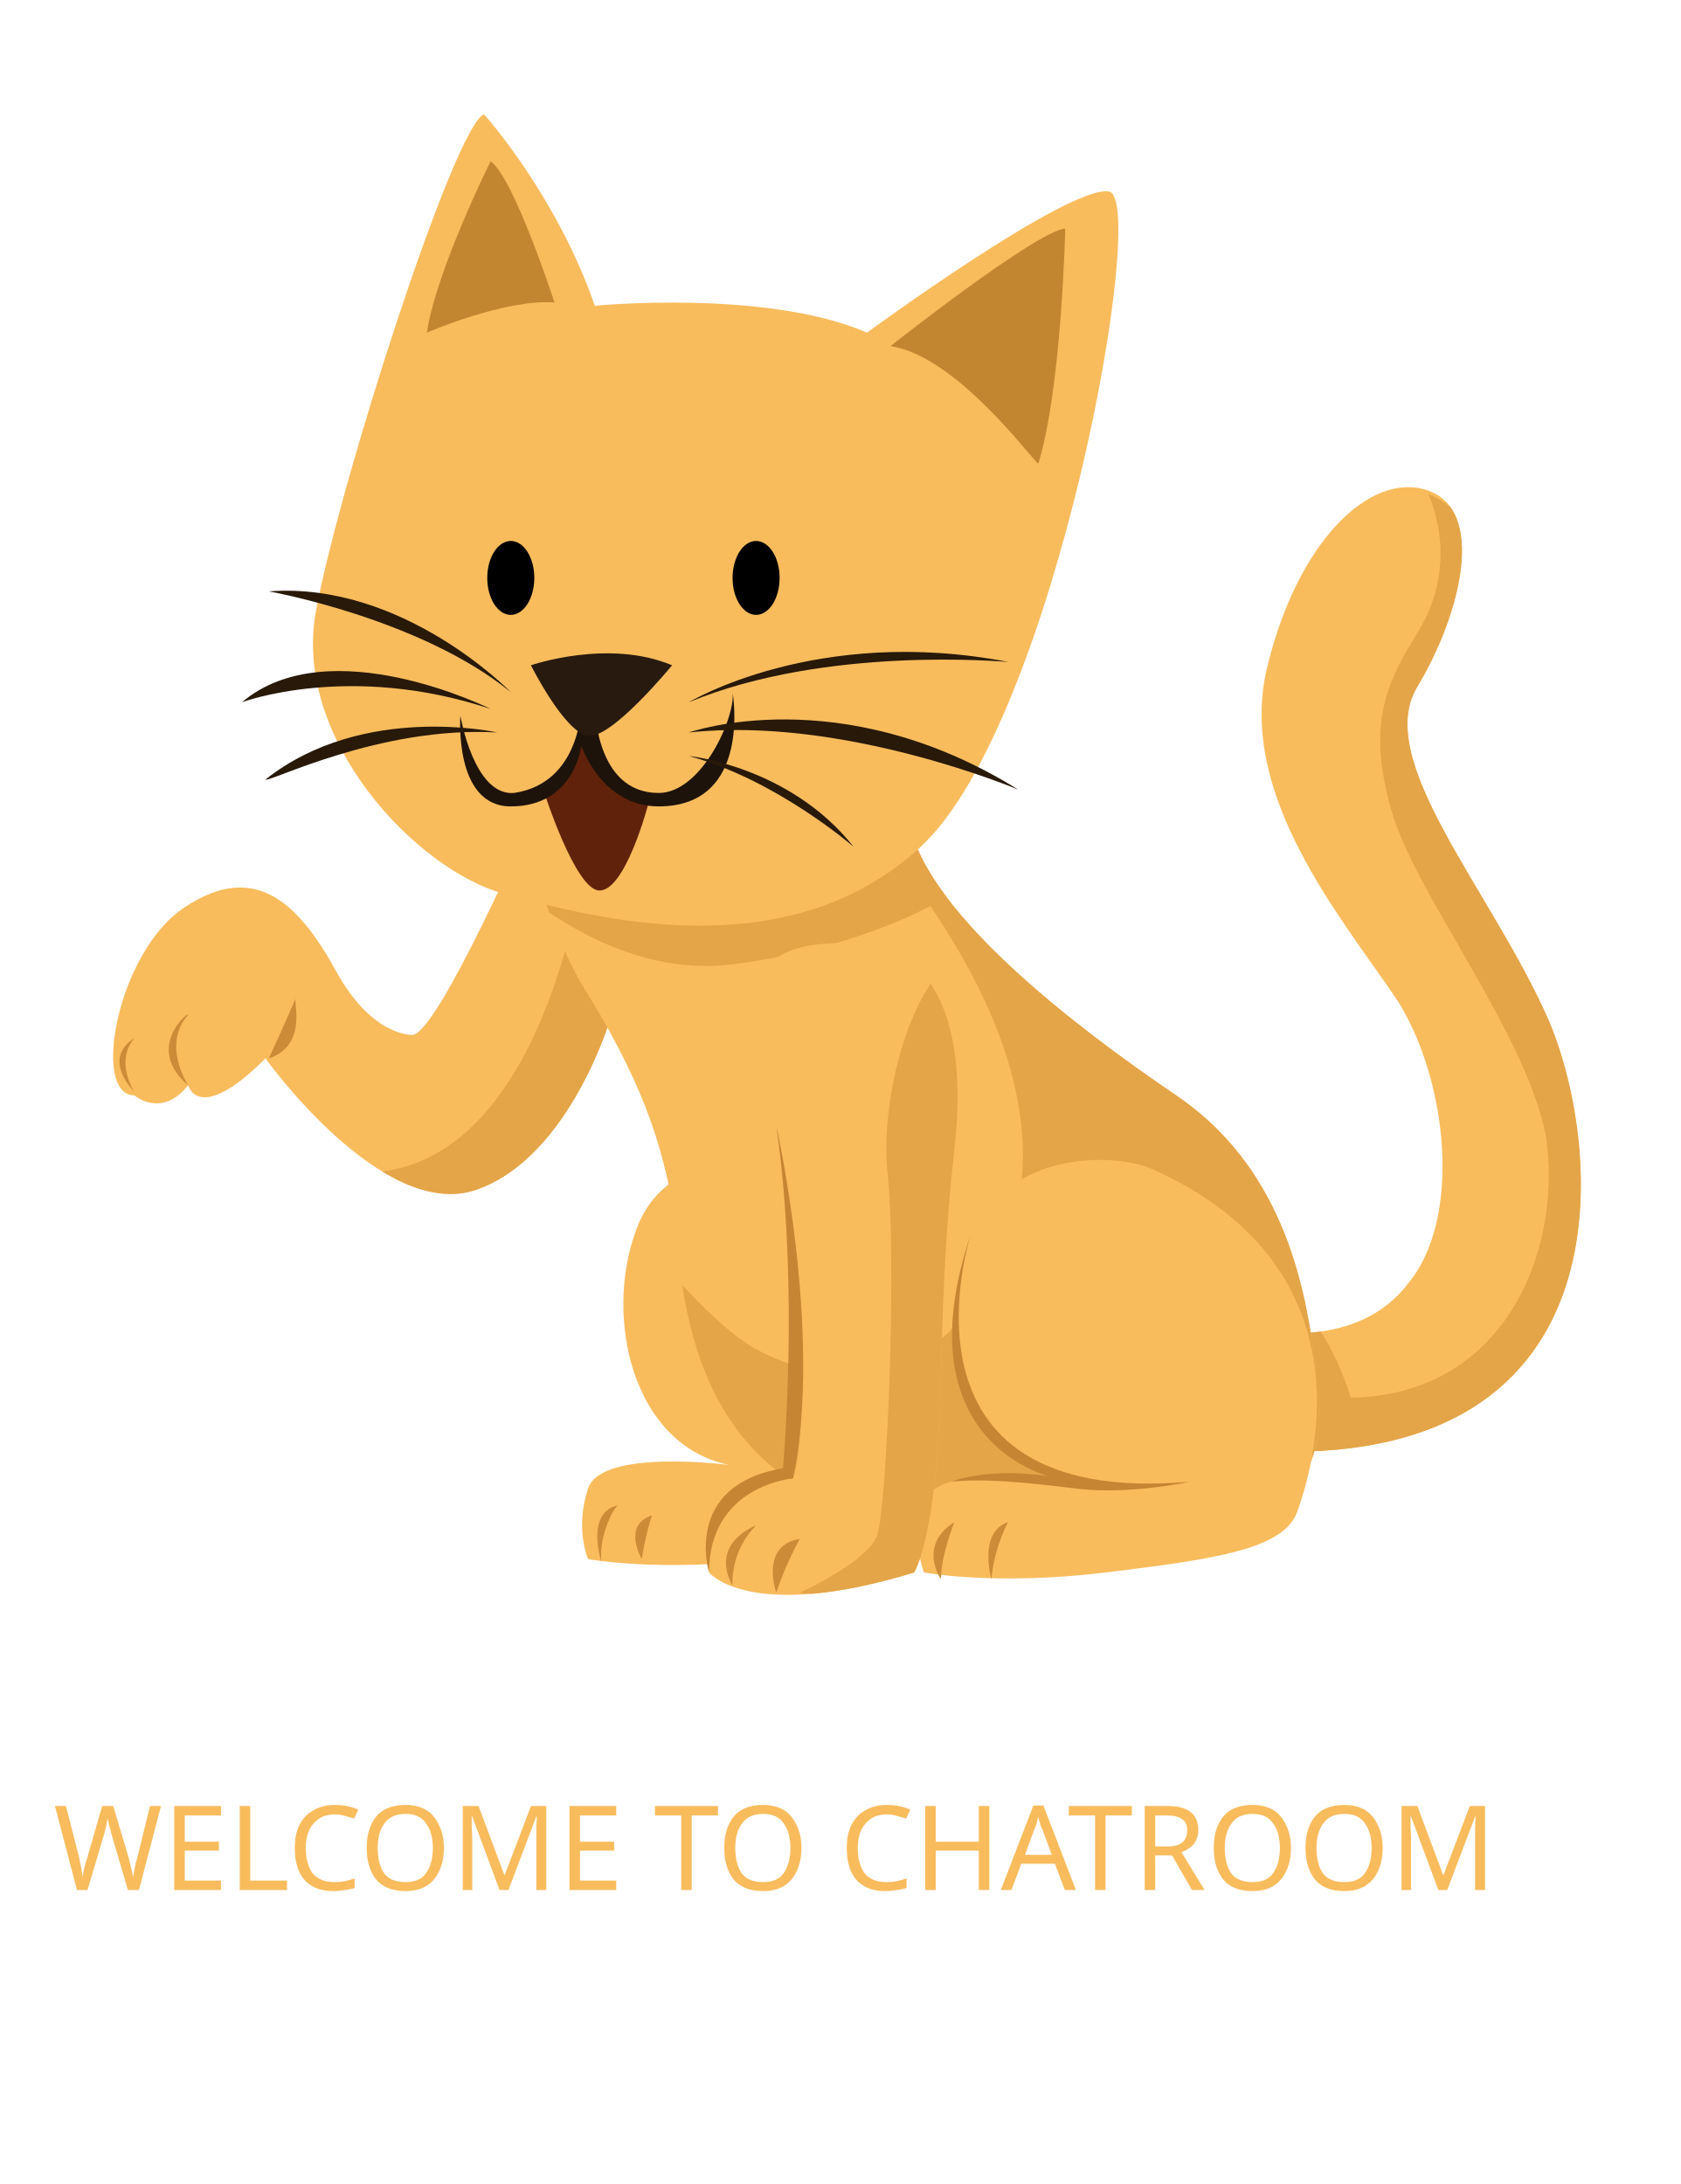
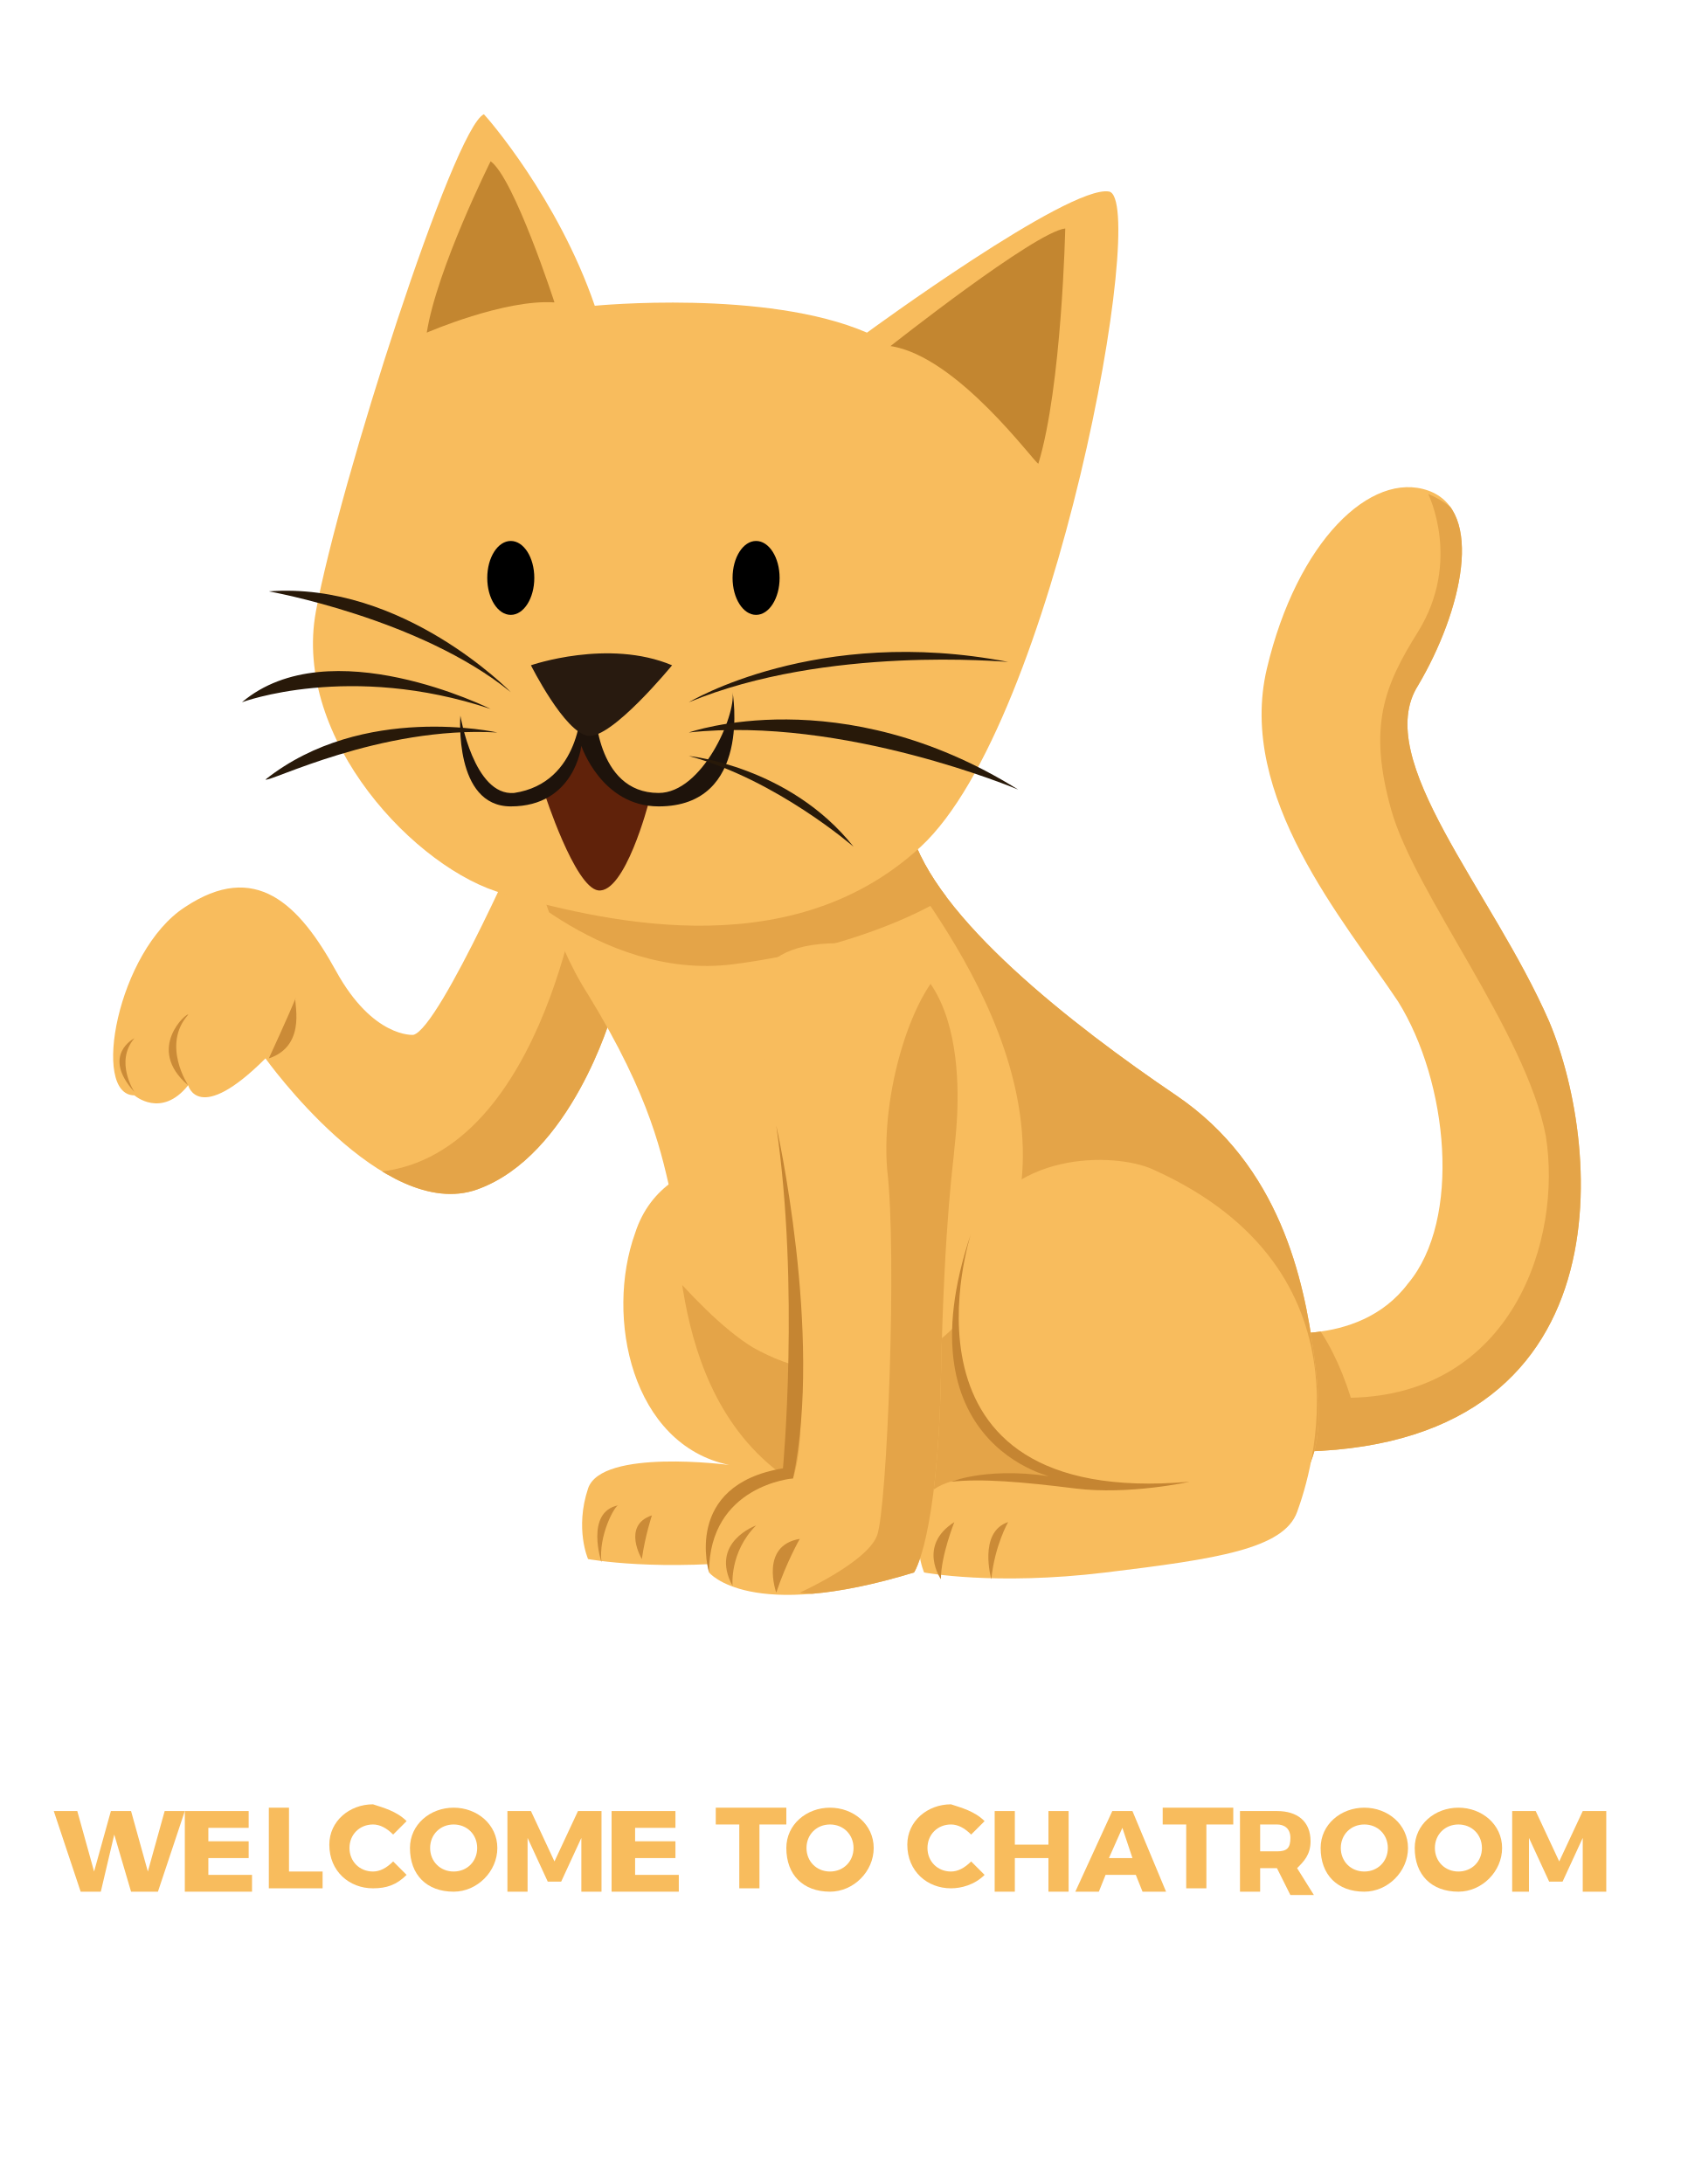
<svg xmlns="http://www.w3.org/2000/svg" xmlns:xlink="http://www.w3.org/1999/xlink" version="1.1" id="Calque_1" x="0px" y="0px" viewBox="0 0 50 65" style="enable-background:new 0 0 50 65;" xml:space="preserve">
  <style type="text/css">
	.st0{fill:#F8BC5D;}
	.st1{fill:#CB8B37;}
	.st2{clip-path:url(#SVGID_4_);fill:#E4A448;}
	.st3{clip-path:url(#SVGID_8_);fill:#E4A448;}
	.st4{clip-path:url(#SVGID_12_);fill:#E4A448;}
	.st5{clip-path:url(#SVGID_14_);fill:#E4A448;}
	.st6{fill:#C38630;}
	.st7{fill:#60220A;}
	.st8{fill:#1E130B;}
	.st9{fill:#281A0F;}
	.st10{fill:#281909;}
	.st11{fill:#C58532;}
	.st12{clip-path:url(#SVGID_16_);fill:#E4A448;}
- 	.st13{font-family:'Montserrat-Bold';}
- 	.st14{font-size:3.5px;}
+ 	.st13{enable-background:new    ;}
</style>
  <g>
    <g>
      <g>
        <path class="st0" d="M24.7,34.8c-1.1-0.5-4.9-0.9-5.8,1.9c-0.9,2.5-0.1,6.3,2.8,6.9c0,0-3.8-0.5-4.2,0.7c-0.4,1.2,0,2.1,0,2.1     s2.1,0.4,5.4,0s5.3-0.7,5.7-1.8C28.9,43.5,31.4,37.7,24.7,34.8z" />
        <path class="st1" d="M17.9,46.5c0,0-0.5-1.5,0.5-1.7C18.3,44.8,17.8,45.7,17.9,46.5z" />
        <path class="st1" d="M19.1,46.4c0,0-0.6-1,0.3-1.3C19.4,45.1,19.2,45.7,19.1,46.4z" />
      </g>
      <g>
        <g>
          <path id="SVGID_1_" class="st0" d="M37.5,39.6c0,0,2.9,0.6,4.4-1.4c1.6-1.9,1.2-6-0.3-8.4c-1.6-2.4-4.8-6.1-3.9-9.9      s3.1-5.9,4.8-5.3s1,3.6-0.3,5.8c-1.4,2.2,2.2,6.1,3.9,10c1.6,3.8,2.4,13.1-8.2,12.8C27.3,43.1,33.3,39.1,37.5,39.6z" />
        </g>
        <g>
-           <defs>
-             <path id="SVGID_2_" d="M37.5,39.6c0,0,2.9,0.6,4.4-1.4c1.6-1.9,1.2-6-0.3-8.4c-1.6-2.4-4.8-6.1-3.9-9.9s3.1-5.9,4.8-5.3       s1,3.6-0.3,5.8c-1.4,2.2,2.2,6.1,3.9,10c1.6,3.8,2.4,13.1-8.2,12.8C27.3,43.1,33.3,39.1,37.5,39.6z" />
-           </defs>
-           <clipPath id="SVGID_4_">
-             <use xlink:href="#SVGID_2_" style="overflow:visible;" />
-           </clipPath>
-           <path class="st2" d="M42.5,14.7c0,0,1,2-0.3,4.1c-1,1.6-1.5,2.8-0.8,5.3s4,6.6,4.6,9.7c0.5,3.1-1,7.7-5.8,7.8      c-2.6-8.2-10.4-0.4-8.6,1.1c1.8,1.5,7.6,1.5,9.2,1.1c1.6-0.3,5.6-1.5,6.2-5s0.6-8.5-1.3-10.7c-1.9-2.2-4.1-4.6-3.3-6.4      C43.3,19.9,45.5,16,42.5,14.7z" />
+           <g>
+             <defs>
+               <path id="SVGID_2_" d="M37.5,39.6c0,0,2.9,0.6,4.4-1.4c1.6-1.9,1.2-6-0.3-8.4c-1.6-2.4-4.8-6.1-3.9-9.9s3.1-5.9,4.8-5.3        s1,3.6-0.3,5.8c-1.4,2.2,2.2,6.1,3.9,10c1.6,3.8,2.4,13.1-8.2,12.8C27.3,43.1,33.3,39.1,37.5,39.6z" />
+             </defs>
+             <clipPath id="SVGID_4_">
+               <use xlink:href="#SVGID_2_" style="overflow:visible;" />
+             </clipPath>
+             <path class="st2" d="M42.5,14.7c0,0,1,2-0.3,4.1c-1,1.6-1.5,2.8-0.8,5.3s4,6.6,4.6,9.7c0.5,3.1-1,7.7-5.8,7.8       c-2.6-8.2-10.4-0.4-8.6,1.1c1.8,1.5,7.6,1.5,9.2,1.1c1.6-0.3,5.6-1.5,6.2-5s0.6-8.5-1.3-10.7c-1.9-2.2-4.1-4.6-3.3-6.4       C43.3,19.9,45.5,16,42.5,14.7z" />
+           </g>
        </g>
      </g>
      <g>
        <g>
          <g>
            <path id="SVGID_3_" class="st0" d="M15.8,24.4c0,0-2.7,6.2-3.5,6.4c0,0-1.2,0.1-2.3-1.9S7.6,25.6,5.5,27       c-2,1.3-2.8,5.6-1.5,5.6c0,0,0.8,0.7,1.6-0.3c0,0,0.3,1.2,2.3-0.8c0,0,3.5,4.9,6.3,3.9s4-5.2,4-5.2S19.1,23.4,15.8,24.4z" />
          </g>
          <g>
-             <defs>
-               <path id="SVGID_6_" d="M15.8,24.4c0,0-2.7,6.2-3.5,6.4c0,0-1.2,0.1-2.3-1.9S7.6,25.6,5.5,27c-2,1.3-2.8,5.6-1.5,5.6        c0,0,0.8,0.7,1.6-0.3c0,0,0.3,1.2,2.3-0.8c0,0,3.5,4.9,6.3,3.9s4-5.2,4-5.2S19.1,23.4,15.8,24.4z" />
-             </defs>
-             <clipPath id="SVGID_8_">
-               <use xlink:href="#SVGID_6_" style="overflow:visible;" />
-             </clipPath>
-             <path class="st3" d="M17.3,26.1c0,0-1.2,8.8-6.5,8.8s1.8,1.9,3.8,1s4-3.4,4.3-5.7C19.2,27.8,21.5,24.8,17.3,26.1z" />
+             <g>
+               <defs>
+                 <path id="SVGID_6_" d="M15.8,24.4c0,0-2.7,6.2-3.5,6.4c0,0-1.2,0.1-2.3-1.9S7.6,25.6,5.5,27c-2,1.3-2.8,5.6-1.5,5.6         c0,0,0.8,0.7,1.6-0.3c0,0,0.3,1.2,2.3-0.8c0,0,3.5,4.9,6.3,3.9s4-5.2,4-5.2S19.1,23.4,15.8,24.4z" />
+               </defs>
+               <clipPath id="SVGID_8_">
+                 <use xlink:href="#SVGID_6_" style="overflow:visible;" />
+               </clipPath>
+               <path class="st3" d="M17.3,26.1c0,0-1.2,8.8-6.5,8.8s1.8,1.9,3.8,1s4-3.4,4.3-5.7C19.2,27.8,21.5,24.8,17.3,26.1z" />
+             </g>
          </g>
        </g>
        <path class="st1" d="M8,31.5c0,0,0.6-1.3,0.8-1.8C8.7,29.7,9.2,31.1,8,31.5z" />
        <path class="st1" d="M5.6,32.3c0,0-0.8-1.2,0-2.1C5.6,30.1,4.3,31.2,5.6,32.3z" />
        <path class="st1" d="M4,32.5c0,0-0.6-0.9,0-1.6C4,30.9,3,31.4,4,32.5z" />
      </g>
      <g>
        <g>
          <path id="SVGID_5_" class="st0" d="M15.8,25.4c0,0,0.6,2.5,1.7,4.2c1.9,3.1,2.2,4.8,2.5,6.1s-0.1,7.5,5.3,9.2s11.6,0.5,12.8-0.3      c1.2-0.8,1.3-2.1,1-4.3s-1-5.6-4.1-7.7s-7.2-5.3-7.9-7.9C26.3,22.2,14.9,20.5,15.8,25.4z" />
        </g>
        <g>
-           <defs>
-             <path id="SVGID_10_" d="M15.8,25.4c0,0,0.6,2.5,1.7,4.2c1.9,3.1,2.2,4.8,2.5,6.1s-0.1,7.5,5.3,9.2s11.6,0.5,12.8-0.3       c1.2-0.8,1.3-2.1,1-4.3s-1-5.6-4.1-7.7s-7.2-5.3-7.9-7.9C26.3,22.2,14.9,20.5,15.8,25.4z" />
-           </defs>
-           <clipPath id="SVGID_12_">
-             <use xlink:href="#SVGID_10_" style="overflow:visible;" />
-           </clipPath>
-           <path class="st4" d="M18.3,35.8c0,0,2.3,3.2,4.1,4.3c2.3,1.3,5.4,1.2,7.2-2.3c2.9-5.5-2.6-11.6-3.2-12.7      c-0.6-1,10.7,5.1,12.1,11s2.7,7.8-1.7,9.3S25.7,47,22.4,44.7s-3.6-2.6-3.9-3.6C18.4,40.2,18.6,36.5,18.3,35.8z" />
+           <g>
+             <defs>
+               <path id="SVGID_10_" d="M15.8,25.4c0,0,0.6,2.5,1.7,4.2c1.9,3.1,2.2,4.8,2.5,6.1s-0.1,7.5,5.3,9.2s11.6,0.5,12.8-0.3        c1.2-0.8,1.3-2.1,1-4.3s-1-5.6-4.1-7.7s-7.2-5.3-7.9-7.9C26.3,22.2,14.9,20.5,15.8,25.4z" />
+             </defs>
+             <clipPath id="SVGID_12_">
+               <use xlink:href="#SVGID_10_" style="overflow:visible;" />
+             </clipPath>
+             <path class="st4" d="M18.3,35.8c0,0,2.3,3.2,4.1,4.3c2.3,1.3,5.4,1.2,7.2-2.3c2.9-5.5-2.6-11.6-3.2-12.7       c-0.6-1,10.7,5.1,12.1,11s2.7,7.8-1.7,9.3S25.7,47,22.4,44.7s-3.6-2.6-3.9-3.6C18.4,40.2,18.6,36.5,18.3,35.8z" />
+           </g>
        </g>
        <g>
-           <defs>
-             <path id="SVGID_13_" d="M15.8,25.4c0,0,0.6,2.5,1.7,4.2c1.9,3.1,2.2,4.8,2.5,6.1s-0.1,7.5,5.3,9.2s11.6,0.5,12.8-0.3       c1.2-0.8,1.3-2.1,1-4.3s-1-5.6-4.1-7.7s-7.2-5.3-7.9-7.9C26.3,22.2,14.9,20.5,15.8,25.4z" />
-           </defs>
-           <clipPath id="SVGID_14_">
-             <use xlink:href="#SVGID_13_" style="overflow:visible;" />
-           </clipPath>
-           <path class="st5" d="M14.6,25.7c0,0,3.2,3.5,7.2,3s8.8-2.4,8.5-5.1C30.1,21.1,14.6,20.5,14.6,25.7z" />
+           <g>
+             <defs>
+               <path id="SVGID_13_" d="M15.8,25.4c0,0,0.6,2.5,1.7,4.2c1.9,3.1,2.2,4.8,2.5,6.1s-0.1,7.5,5.3,9.2s11.6,0.5,12.8-0.3        c1.2-0.8,1.3-2.1,1-4.3s-1-5.6-4.1-7.7s-7.2-5.3-7.9-7.9C26.3,22.2,14.9,20.5,15.8,25.4z" />
+             </defs>
+             <clipPath id="SVGID_14_">
+               <use xlink:href="#SVGID_13_" style="overflow:visible;" />
+             </clipPath>
+             <path class="st5" d="M14.6,25.7c0,0,3.2,3.5,7.2,3s8.8-2.4,8.5-5.1C30.1,21.1,14.6,20.5,14.6,25.7z" />
+           </g>
        </g>
      </g>
      <path class="st1" d="M31.7,44.1c0,0,2.7,0.1,3.7,0C35.4,44.1,33,44.6,31.7,44.1z" />
      <g>
        <g>
          <g>
            <path id="SVGID_7_" class="st0" d="M17.7,9.1c0,0,5.1-0.5,8.1,0.8c0,0,6-4.4,7.2-4.2c1.2,0.2-1.6,15.8-5.6,19.5       s-9.8,2.1-12.4,1.4S8.7,22,9.4,18.2s4.1-14.4,5-14.8C14.5,3.5,16.6,5.9,17.7,9.1z" />
          </g>
        </g>
        <path class="st6" d="M26.5,10.3c0,0,4.3-3.4,5.2-3.5c0,0-0.1,4.7-0.8,7C30.8,13.8,28.5,10.6,26.5,10.3z" />
        <path class="st6" d="M16.5,9c0,0-1.2-3.7-1.9-4.2c0,0-1.6,3.2-1.9,5.1C12.7,9.9,15,8.9,16.5,9z" />
        <g>
          <path class="st7" d="M16.2,23.6c0,0,0.9,2.8,1.6,2.9c0.8,0.1,1.5-2.6,1.5-2.6s-1.6-0.1-1.9-2.1C17.4,21.8,17.1,23.4,16.2,23.6z" />
-           <path class="st8" d="M17.7,21c0,0,0,2.6,1.9,2.6c1.3,0,2.3-2.3,2.2-3c0,0,0.6,3.4-2.2,3.4c-1.7,0-2.3-1.8-2.3-1.8      S17.1,24,15.2,24c-1.7,0-1.5-2.7-1.5-2.7s0.4,2.4,1.6,2.3c2-0.3,2-2.6,2-2.6S17.7,21,17.7,21z" />
+           <path class="st8" d="M17.7,21c0,0,0,2.6,1.9,2.6c1.3,0,2.3-2.3,2.2-3c0,0,0.6,3.4-2.2,3.4c-1.7,0-2.3-1.8-2.3-1.8      S17.1,24,15.2,24c-1.7,0-1.5-2.7-1.5-2.7s0.4,2.4,1.6,2.3c2-0.3,2-2.6,2-2.6L17.7,21z" />
          <path class="st9" d="M15.8,19.8c0,0,2.3-0.8,4.2,0c0,0-1.8,2.2-2.5,2.1S15.8,19.8,15.8,19.8z" />
          <path class="st10" d="M20.5,20.9c0,0,3.8-2.3,9.5-1.2C29.9,19.7,24.6,19.2,20.5,20.9z" />
          <path class="st10" d="M20.5,21.8c0,0,4.5-1.6,9.8,1.7C30.3,23.5,25.1,21.3,20.5,21.8z" />
          <path class="st10" d="M20.5,22.5c0,0,3,0.3,4.9,2.7C25.4,25.2,23.1,23.2,20.5,22.5z" />
          <path class="st10" d="M15.2,20.6c0,0-3.2-3.3-7.2-3C8,17.6,12.5,18.4,15.2,20.6z" />
          <path class="st10" d="M14.6,21.1c0,0-4.8-2.4-7.4-0.2C7.2,20.9,10.4,19.7,14.6,21.1z" />
          <path class="st10" d="M14.8,21.8c0,0-4-0.9-6.9,1.4C8,23.3,11.3,21.6,14.8,21.8z" />
          <ellipse cx="15.2" cy="17.2" rx="0.7" ry="1.1" />
          <ellipse cx="22.5" cy="17.2" rx="0.7" ry="1.1" />
        </g>
      </g>
      <g>
        <g>
          <g>
            <path id="SVGID_9_" class="st0" d="M34.3,34.8c-1.1-0.5-4.4-0.6-5.4,2.1c-1.2,3.3-0.1,6.5,2.8,7.1c0,0-3.8-0.5-4.2,0.7       s0,2.1,0,2.1s2.1,0.4,5.4,0s5.3-0.7,5.7-1.8S41,37.8,34.3,34.8z" />
          </g>
        </g>
        <path class="st1" d="M28,47c0,0-0.7-1,0.4-1.7C28.4,45.3,28,46.3,28,47z" />
        <path class="st1" d="M29.5,47c0,0-0.4-1.4,0.5-1.7C30,45.3,29.6,46,29.5,47z" />
        <path class="st11" d="M28.9,36.7c0,0-2.7,8.2,6.5,7.4c0,0-1.8,0.4-3.4,0.2c-1.6-0.2-2.8-0.3-3.7-0.2c0,0,1.2-0.5,3.3-0.1     C31.6,44.1,26.7,43.2,28.9,36.7z" />
      </g>
      <g>
        <g>
          <g>
            <path id="SVGID_11_" class="st0" d="M22.6,30.6c0,0,1.9,10.7,1,13.4c0,0-3-0.1-2.5,2.8c0,0,1.2,1.5,6.1,0c0,0,0.7-1,0.8-5.8       s0.4-6.6,0.4-6.8s0.9-5.8-2.8-6.1S22.5,30,22.6,30.6z" />
          </g>
          <g>
-             <defs>
-               <path id="SVGID_15_" d="M22.6,30.6c0,0,1.9,10.7,1,13.4c0,0-3-0.1-2.5,2.8c0,0,1.2,1.5,6.1,0c0,0,0.7-1,0.8-5.8        s0.4-6.6,0.4-6.8s0.9-5.8-2.8-6.1S22.5,30,22.6,30.6z" />
-             </defs>
-             <clipPath id="SVGID_16_">
-               <use xlink:href="#SVGID_15_" style="overflow:visible;" />
-             </clipPath>
-             <path class="st12" d="M23.8,47.4c0,0,2-0.9,2.3-1.7s0.6-8.4,0.3-10.9c-0.2-2.5,0.9-5.7,2-6.2s0.2,10.6,0.3,11.7       c0.1,1.1,0.1,6.3-1.9,6.8S23.8,47.4,23.8,47.4z" />
+             <g>
+               <defs>
+                 <path id="SVGID_15_" d="M22.6,30.6c0,0,1.9,10.7,1,13.4c0,0-3-0.1-2.5,2.8c0,0,1.2,1.5,6.1,0c0,0,0.7-1,0.8-5.8         s0.4-6.6,0.4-6.8s0.9-5.8-2.8-6.1S22.5,30,22.6,30.6z" />
+               </defs>
+               <clipPath id="SVGID_16_">
+                 <use xlink:href="#SVGID_15_" style="overflow:visible;" />
+               </clipPath>
+               <path class="st12" d="M23.8,47.4c0,0,2-0.9,2.3-1.7s0.6-8.4,0.3-10.9c-0.2-2.5,0.9-5.7,2-6.2s0.2,10.6,0.3,11.7        c0.1,1.1,0.1,6.3-1.9,6.8S23.8,47.4,23.8,47.4z" />
+             </g>
          </g>
        </g>
        <path class="st1" d="M22.5,45.4c0,0-1.4,0.5-0.7,1.8C21.8,47.2,21.7,46.2,22.5,45.4z" />
        <path class="st1" d="M23.1,47.4c0,0-0.5-1.4,0.7-1.6C23.8,45.8,23.4,46.5,23.1,47.4z" />
        <path class="st11" d="M23.1,33.5c0,0,1.4,6.2,0.5,10.5c0,0-2.5,0.2-2.5,2.8c0,0-0.8-2.6,2.2-3.1C23.3,43.7,23.8,38.3,23.1,33.5z" />
      </g>
    </g>
  </g>
-   <text transform="matrix(1 0 0 1 1.5881 56.25)" class="st0 st13 st14">WELCOME TO CHATROOM</text>
+   <g class="st13">
+     <path class="st0" d="M3.9,56.3l-0.5-1.7L3,56.3H2.4l-0.8-2.4h0.7l0.5,1.8l0.5-1.8h0.6l0.5,1.8l0.5-1.8h0.6l-0.8,2.4H3.9z" />
+     <path class="st0" d="M6.2,54.3v0.5h1.2v0.5H6.2v0.5h1.3v0.5h-2v-2.4h1.9v0.5H6.2z" />
+     <path class="st0" d="M9.6,55.7v0.5H8v-2.4h0.6v1.9H9.6z" />
+     <path class="st0" d="M12.1,54.2l-0.4,0.4c-0.2-0.2-0.4-0.3-0.6-0.3c-0.4,0-0.7,0.3-0.7,0.7c0,0.4,0.3,0.7,0.7,0.7   c0.2,0,0.4-0.1,0.6-0.3l0.4,0.4c-0.3,0.3-0.6,0.4-1,0.4c-0.7,0-1.3-0.5-1.3-1.3c0-0.7,0.6-1.2,1.3-1.2   C11.4,53.8,11.8,53.9,12.1,54.2z" />
+     <path class="st0" d="M14.8,55c0,0.7-0.6,1.3-1.3,1.3c-0.8,0-1.3-0.5-1.3-1.3c0-0.7,0.6-1.2,1.3-1.2C14.2,53.8,14.8,54.3,14.8,55z    M12.8,55c0,0.4,0.3,0.7,0.7,0.7c0.4,0,0.7-0.3,0.7-0.7c0-0.4-0.3-0.7-0.7-0.7S12.8,54.6,12.8,55z" />
+     <path class="st0" d="M17.3,56.3l0-1.6L16.7,56h-0.4l-0.6-1.3v1.6h-0.6v-2.4h0.7l0.7,1.5l0.7-1.5h0.7v2.4H17.3z" />
+     <path class="st0" d="M18.9,54.3v0.5h1.2v0.5h-1.2v0.5h1.3v0.5h-2v-2.4h1.9v0.5H18.9z" />
+     <path class="st0" d="M22.6,54.3v1.9H22v-1.9h-0.7v-0.5h2.1v0.5H22.6z" />
+     <path class="st0" d="M26,55c0,0.7-0.6,1.3-1.3,1.3c-0.8,0-1.3-0.5-1.3-1.3c0-0.7,0.6-1.2,1.3-1.2C25.4,53.8,26,54.3,26,55z M24,55   c0,0.4,0.3,0.7,0.7,0.7c0.4,0,0.7-0.3,0.7-0.7c0-0.4-0.3-0.7-0.7-0.7S24,54.6,24,55z" />
+     <path class="st0" d="M29.3,54.2l-0.4,0.4c-0.2-0.2-0.4-0.3-0.6-0.3c-0.4,0-0.7,0.3-0.7,0.7c0,0.4,0.3,0.7,0.7,0.7   c0.2,0,0.4-0.1,0.6-0.3l0.4,0.4c-0.3,0.3-0.7,0.4-1,0.4c-0.7,0-1.3-0.5-1.3-1.3c0-0.7,0.6-1.2,1.3-1.2C28.6,53.8,29,53.9,29.3,54.2   z" />
+     <path class="st0" d="M31.2,56.3v-1h-1v1h-0.6v-2.4h0.6v1h1v-1h0.6v2.4H31.2z" />
+     <path class="st0" d="M32.9,55.8l-0.2,0.5H32l1.1-2.4h0.6l1,2.4h-0.7l-0.2-0.5H32.9z M33.4,54.4L33,55.3h0.7L33.4,54.4z" />
+     <path class="st0" d="M35.9,54.3v1.9h-0.6v-1.9h-0.7v-0.5h2.1v0.5H35.9z" />
+     <path class="st0" d="M38,55.6L38,55.6h-0.5v0.7h-0.6v-2.4H38c0.6,0,1,0.3,1,0.9c0,0.4-0.2,0.6-0.4,0.8l0.5,0.8h-0.7L38,55.6z    M38,55.1c0.3,0,0.4-0.1,0.4-0.4c0-0.3-0.2-0.4-0.4-0.4h-0.5v0.8H38z" />
+     <path class="st0" d="M41.9,55c0,0.7-0.6,1.3-1.3,1.3c-0.8,0-1.3-0.5-1.3-1.3c0-0.7,0.6-1.2,1.3-1.2C41.3,53.8,41.9,54.3,41.9,55z    M39.9,55c0,0.4,0.3,0.7,0.7,0.7c0.4,0,0.7-0.3,0.7-0.7c0-0.4-0.3-0.7-0.7-0.7C40.2,54.3,39.9,54.6,39.9,55z" />
+     <path class="st0" d="M44.7,55c0,0.7-0.6,1.3-1.3,1.3c-0.8,0-1.3-0.5-1.3-1.3c0-0.7,0.6-1.2,1.3-1.2C44.1,53.8,44.7,54.3,44.7,55z    M42.7,55c0,0.4,0.3,0.7,0.7,0.7c0.4,0,0.7-0.3,0.7-0.7c0-0.4-0.3-0.7-0.7-0.7C43,54.3,42.7,54.6,42.7,55z" />
+     <path class="st0" d="M47.1,56.3l0-1.6L46.5,56h-0.4l-0.6-1.3v1.6H45v-2.4h0.7l0.7,1.5l0.7-1.5h0.7v2.4H47.1z" />
+   </g>
</svg>
